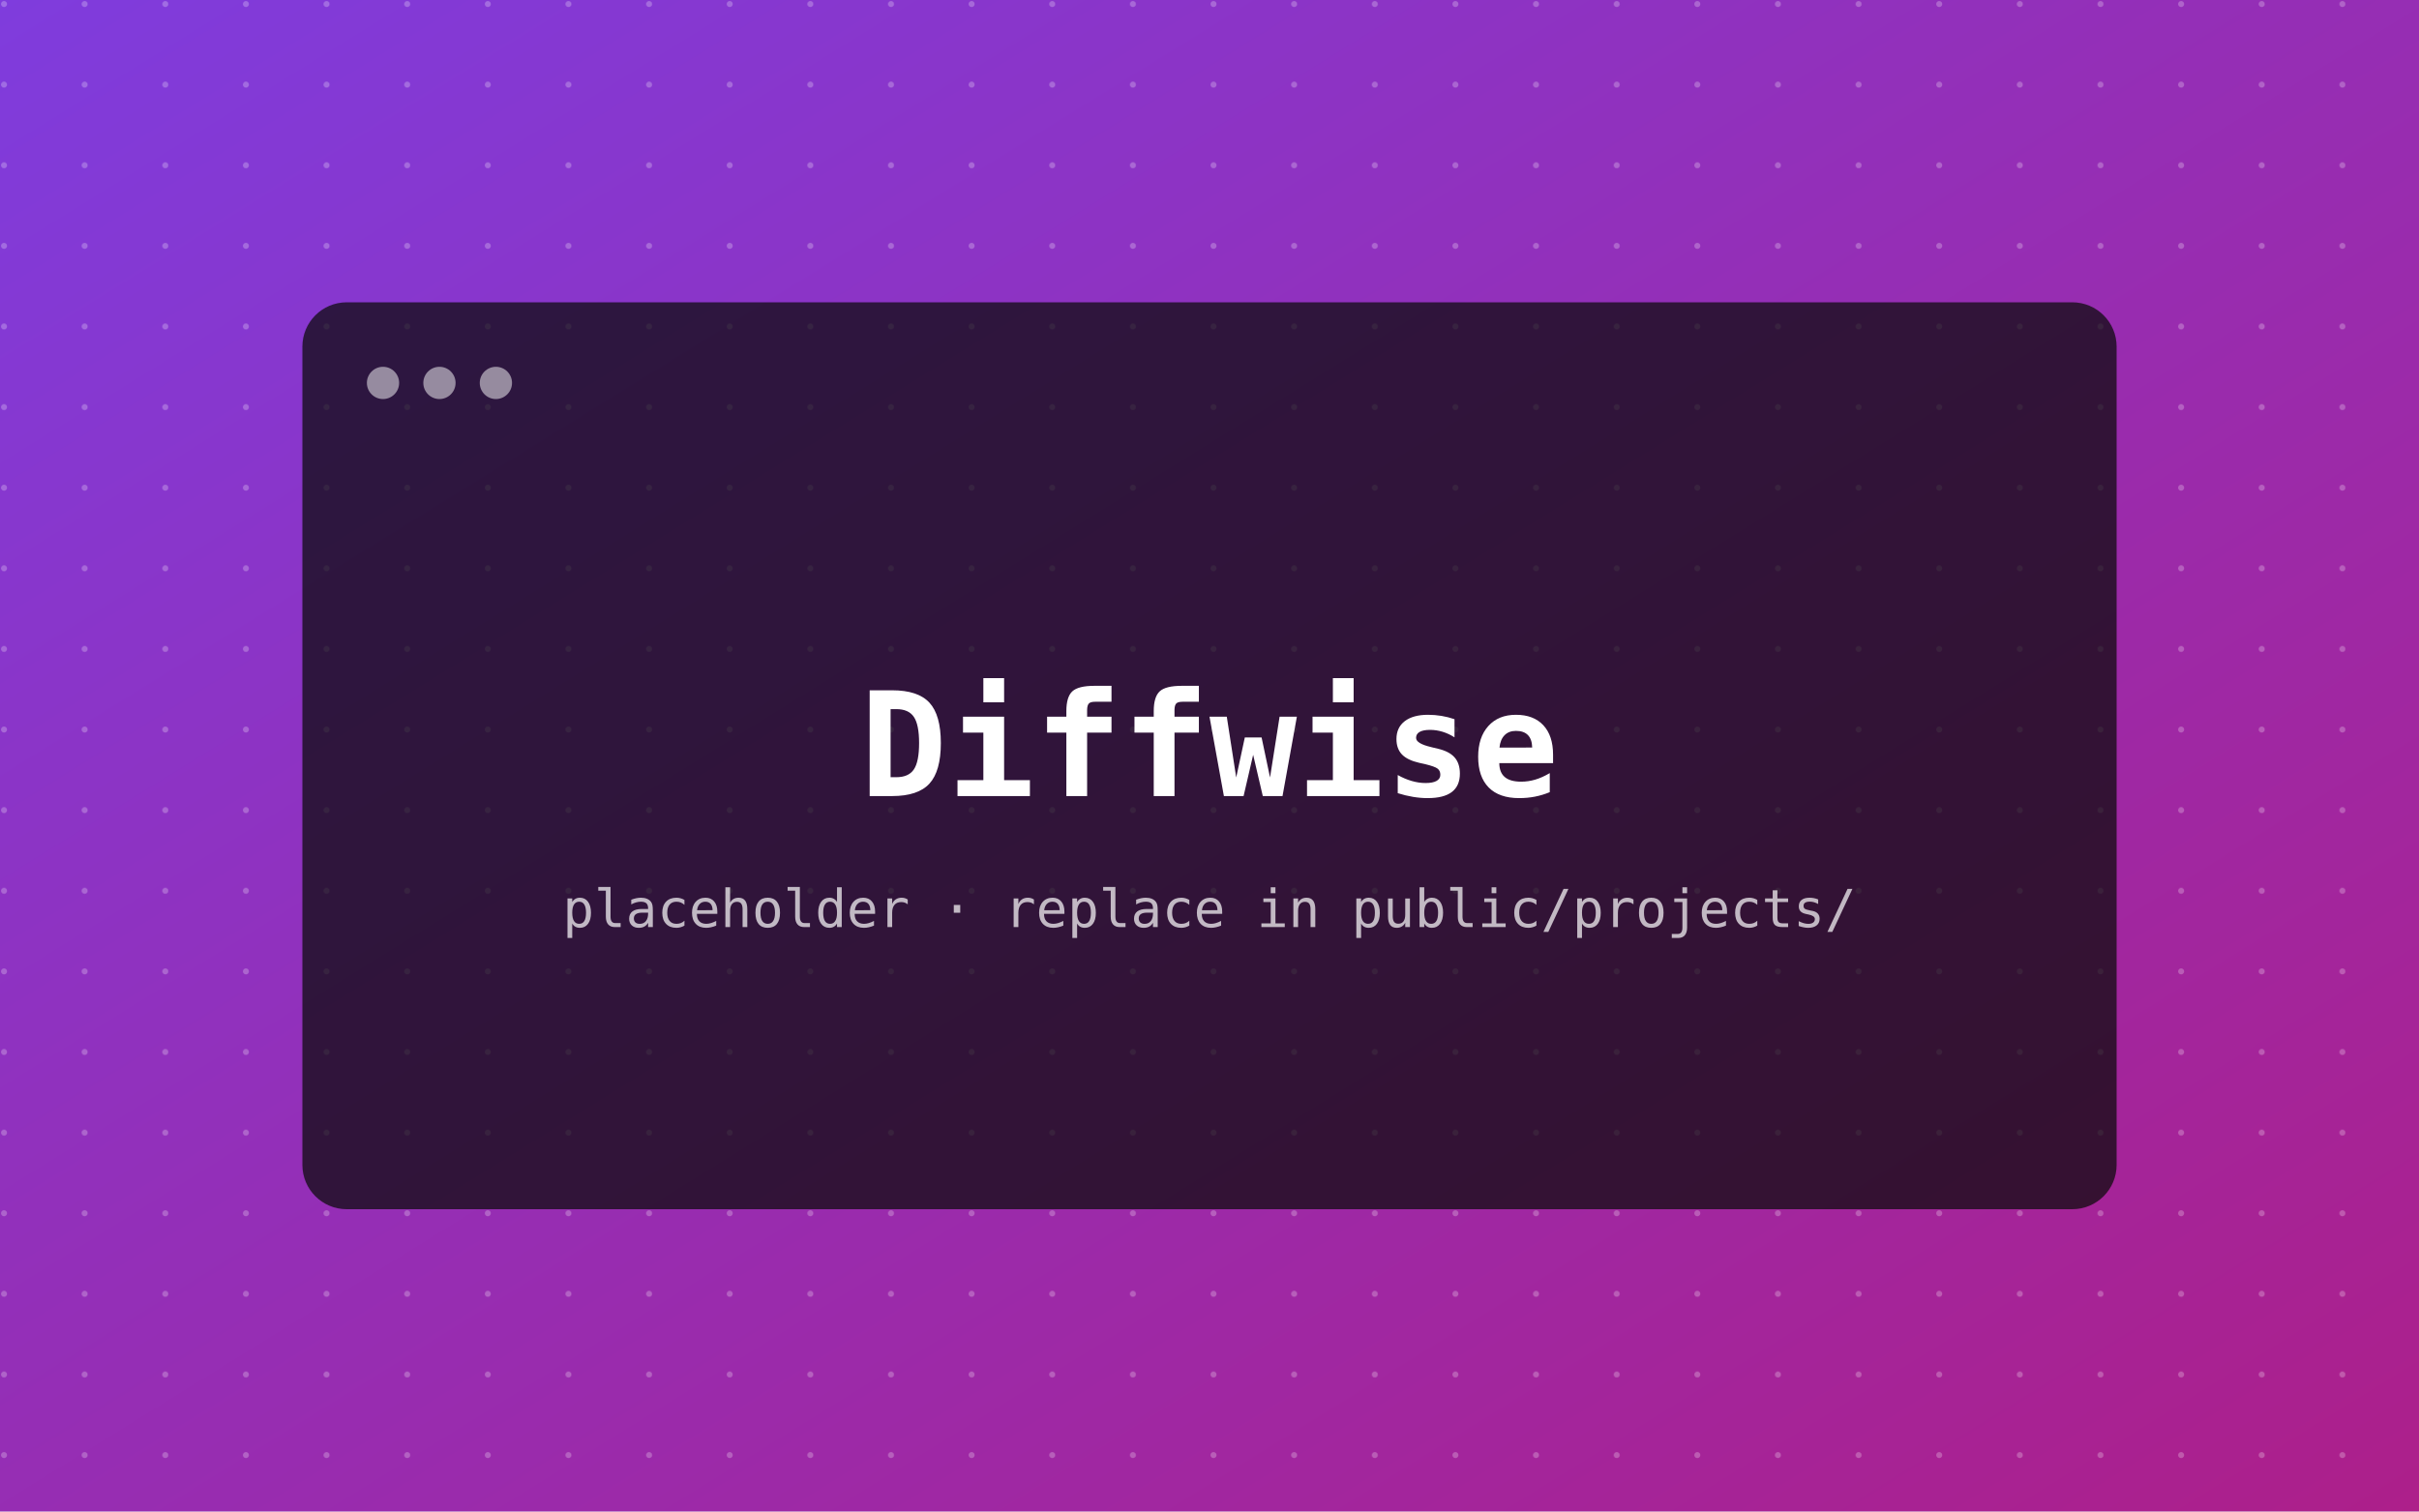
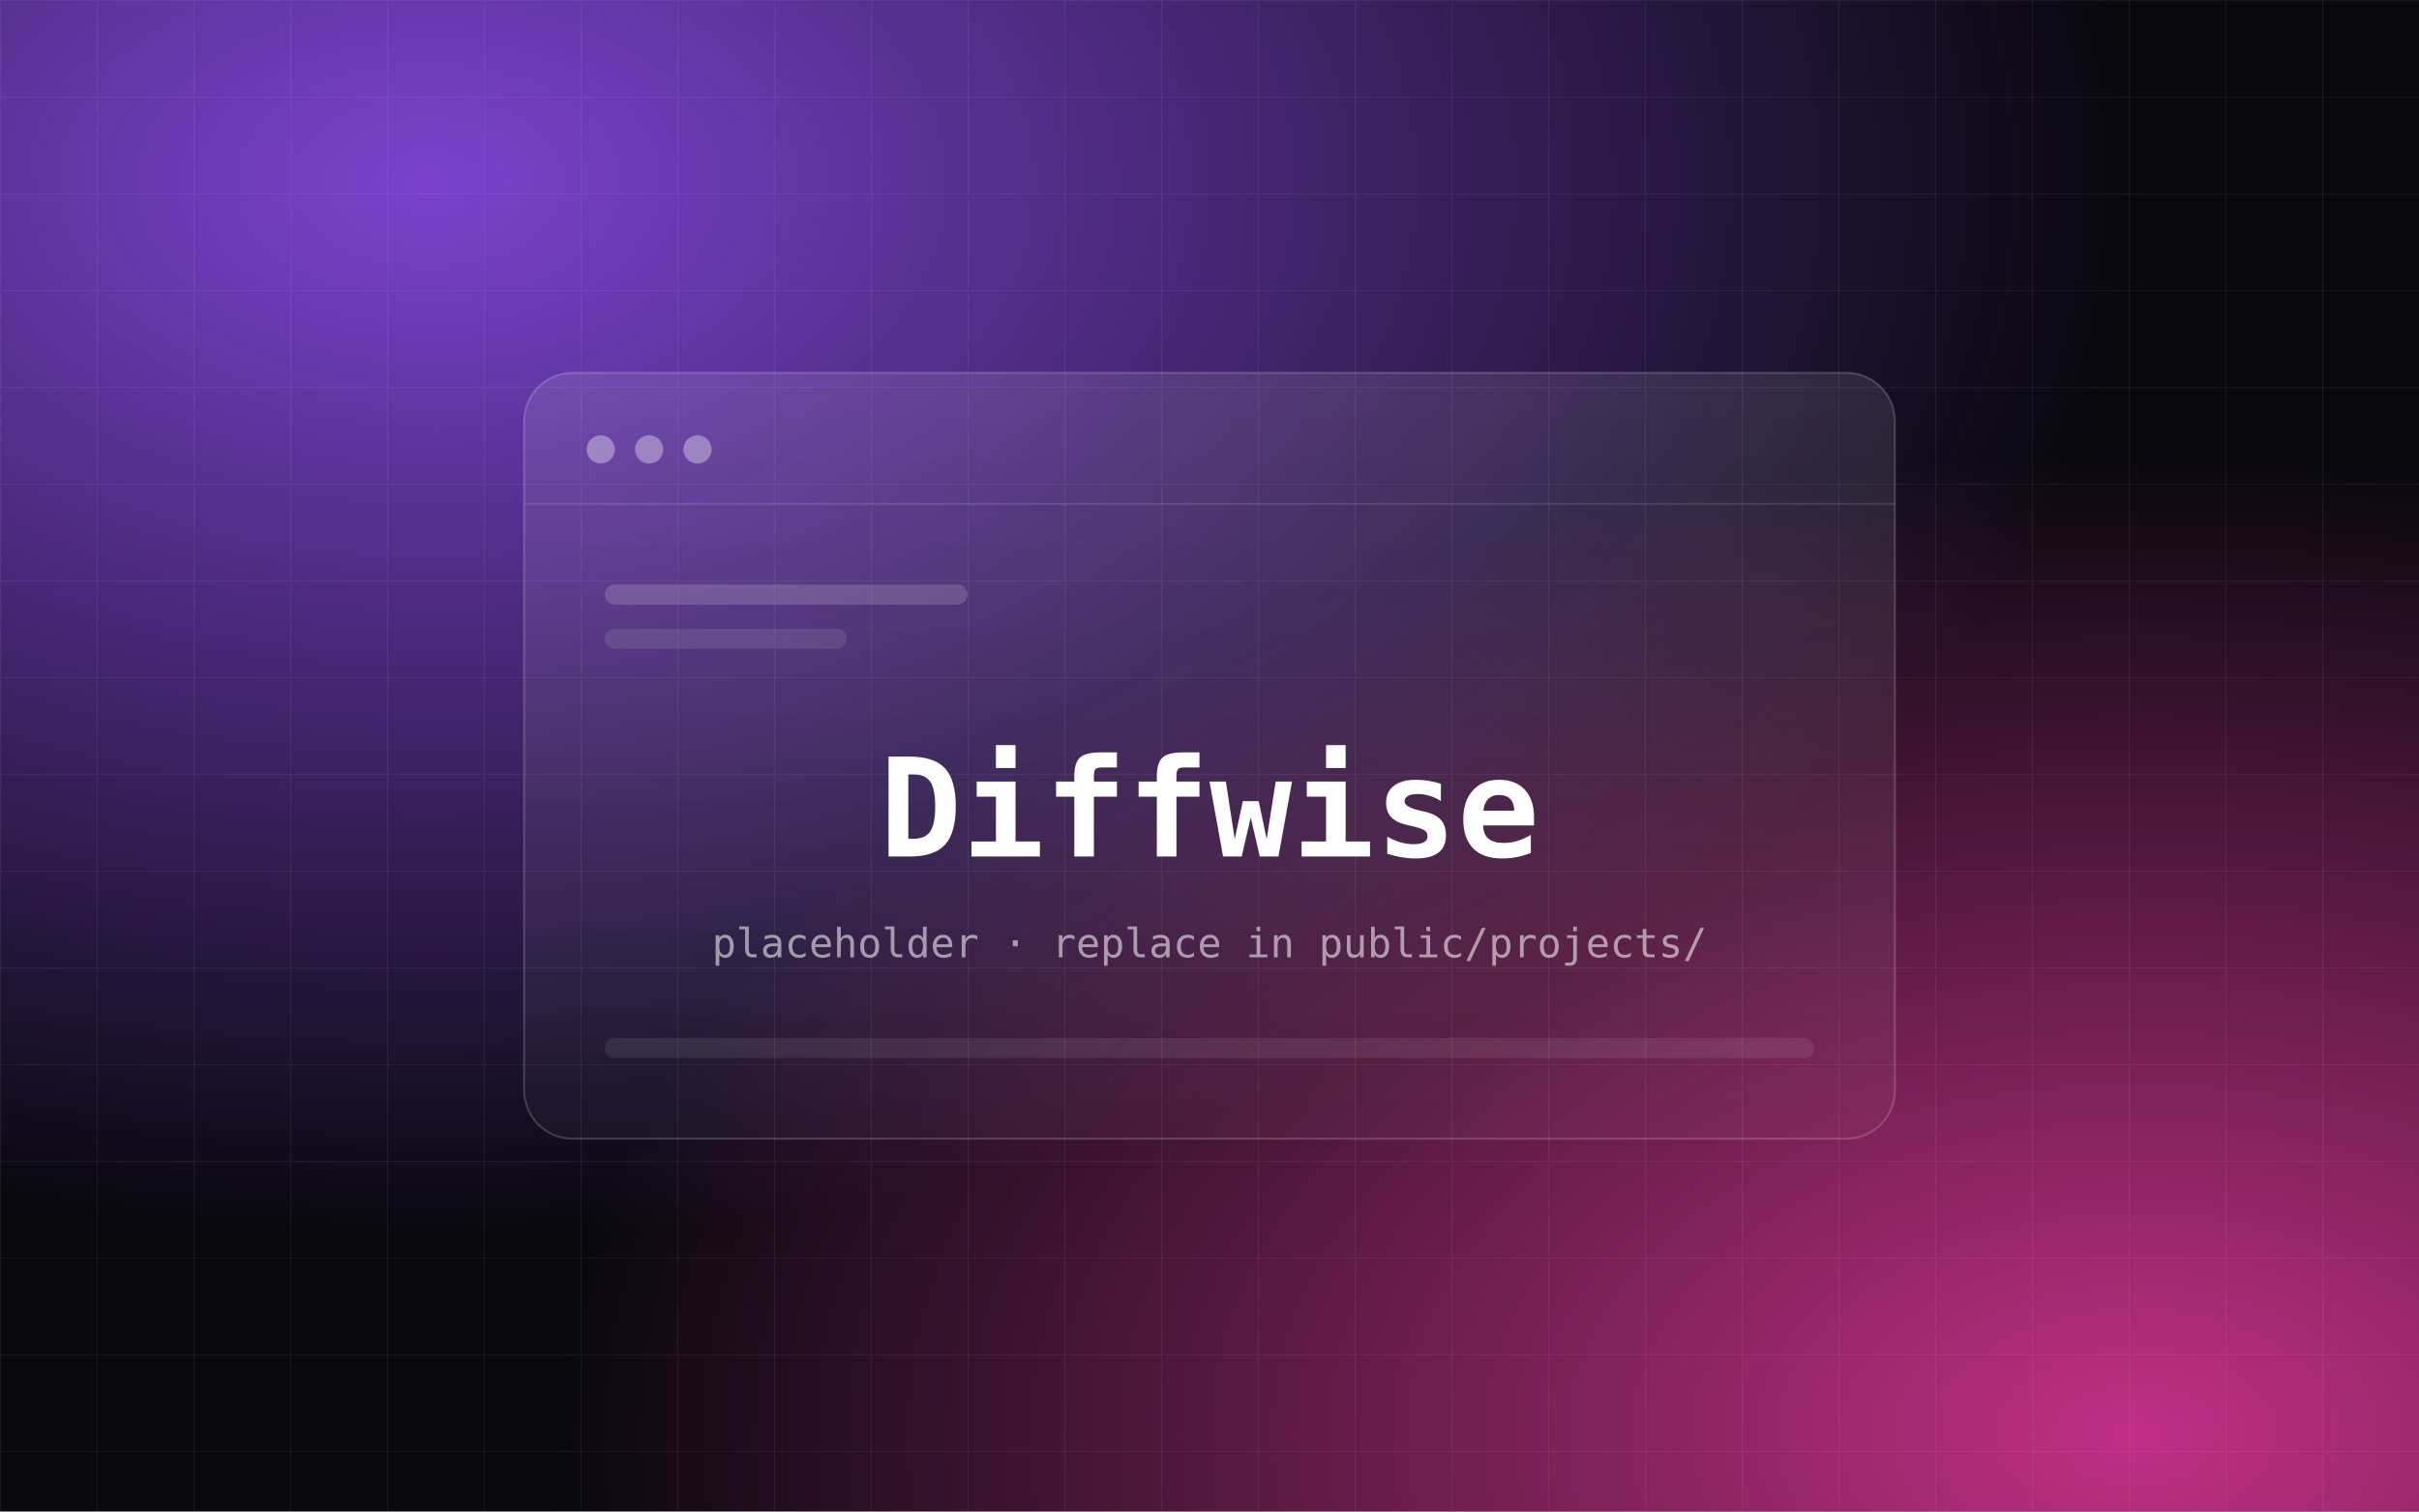
<svg xmlns="http://www.w3.org/2000/svg" viewBox="0 0 1200 750" width="1200" height="750" role="img" aria-label="Diffwise placeholder">
  <defs>
-     <linearGradient id="g" x1="0" y1="0" x2="1" y2="1">
-       <stop offset="0" stop-color="hsl(265 70% 55%)" />
-       <stop offset="1" stop-color="hsl(315 70% 40%)" />
+     <radialGradient id="a" cx="18%" cy="12%" r="70%">
+       <stop offset="0" stop-color="hsl(265 85% 62%)" stop-opacity=".85" />
+       <stop offset="1" stop-color="hsl(265 85% 62%)" stop-opacity="0" />
+     </radialGradient>
+     <radialGradient id="b" cx="88%" cy="95%" r="65%">
+       <stop offset="0" stop-color="hsl(325 85% 58%)" stop-opacity=".8" />
+       <stop offset="1" stop-color="hsl(325 85% 58%)" stop-opacity="0" />
+     </radialGradient>
+     <pattern id="g" width="48" height="48" patternUnits="userSpaceOnUse">
+       <path d="M48 0H0V48" fill="none" stroke="#fff" stroke-opacity=".06" />
+     </pattern>
+     <linearGradient id="w" x1="0" y1="0" x2="0" y2="1">
+       <stop offset="0" stop-color="#fff" stop-opacity=".1" />
+       <stop offset="1" stop-color="#fff" stop-opacity=".03" />
    </linearGradient>
-     <pattern id="p" width="40" height="40" patternUnits="userSpaceOnUse">
-       <circle cx="2" cy="2" r="1.5" fill="#fff" fill-opacity=".25" />
-     </pattern>
  </defs>
+   <rect width="1200" height="750" fill="#08080d" />
+   <rect width="1200" height="750" fill="url(#a)" />
+   <rect width="1200" height="750" fill="url(#b)" />
  <rect width="1200" height="750" fill="url(#g)" />
-   <rect width="1200" height="750" fill="url(#p)" />
-   <rect x="150" y="150" width="900" height="450" rx="22" fill="#0a0a0b" fill-opacity=".72" />
-   <circle cx="190" cy="190" r="8" fill="#fff" fill-opacity=".5" />
-   <circle cx="218" cy="190" r="8" fill="#fff" fill-opacity=".5" />
-   <circle cx="246" cy="190" r="8" fill="#fff" fill-opacity=".5" />
-   <text x="600" y="395" text-anchor="middle" font-family="ui-monospace,Menlo,Consolas,monospace" font-size="72" font-weight="700" fill="#fff">Diffwise</text>
-   <text x="600" y="460" text-anchor="middle" font-family="ui-monospace,Menlo,Consolas,monospace" font-size="26" fill="#fff" fill-opacity=".7">placeholder · replace in public/projects/</text>
+   <g>
+     <rect x="260" y="185" width="680" height="380" rx="24" fill="url(#w)" stroke="#fff" stroke-opacity=".18" />
+     <circle cx="298" cy="223" r="7" fill="#fff" fill-opacity=".35" />
+     <circle cx="322" cy="223" r="7" fill="#fff" fill-opacity=".35" />
+     <circle cx="346" cy="223" r="7" fill="#fff" fill-opacity=".35" />
+     <line x1="260" y1="250" x2="940" y2="250" stroke="#fff" stroke-opacity=".12" />
+     <rect x="300" y="290" width="180" height="10" rx="5" fill="#fff" fill-opacity=".16" />
+     <rect x="300" y="312" width="120" height="10" rx="5" fill="#fff" fill-opacity=".1" />
+     <text x="600" y="425" text-anchor="middle" font-family="ui-monospace,Menlo,Consolas,monospace" font-size="68" font-weight="700" fill="#fff">Diffwise</text>
+     <text x="600" y="475" text-anchor="middle" font-family="ui-monospace,Menlo,Consolas,monospace" font-size="20" fill="#fff" fill-opacity=".55">placeholder · replace in public/projects/</text>
+     <rect x="300" y="515" width="600" height="10" rx="5" fill="#fff" fill-opacity=".08" />
+   </g>
</svg>
